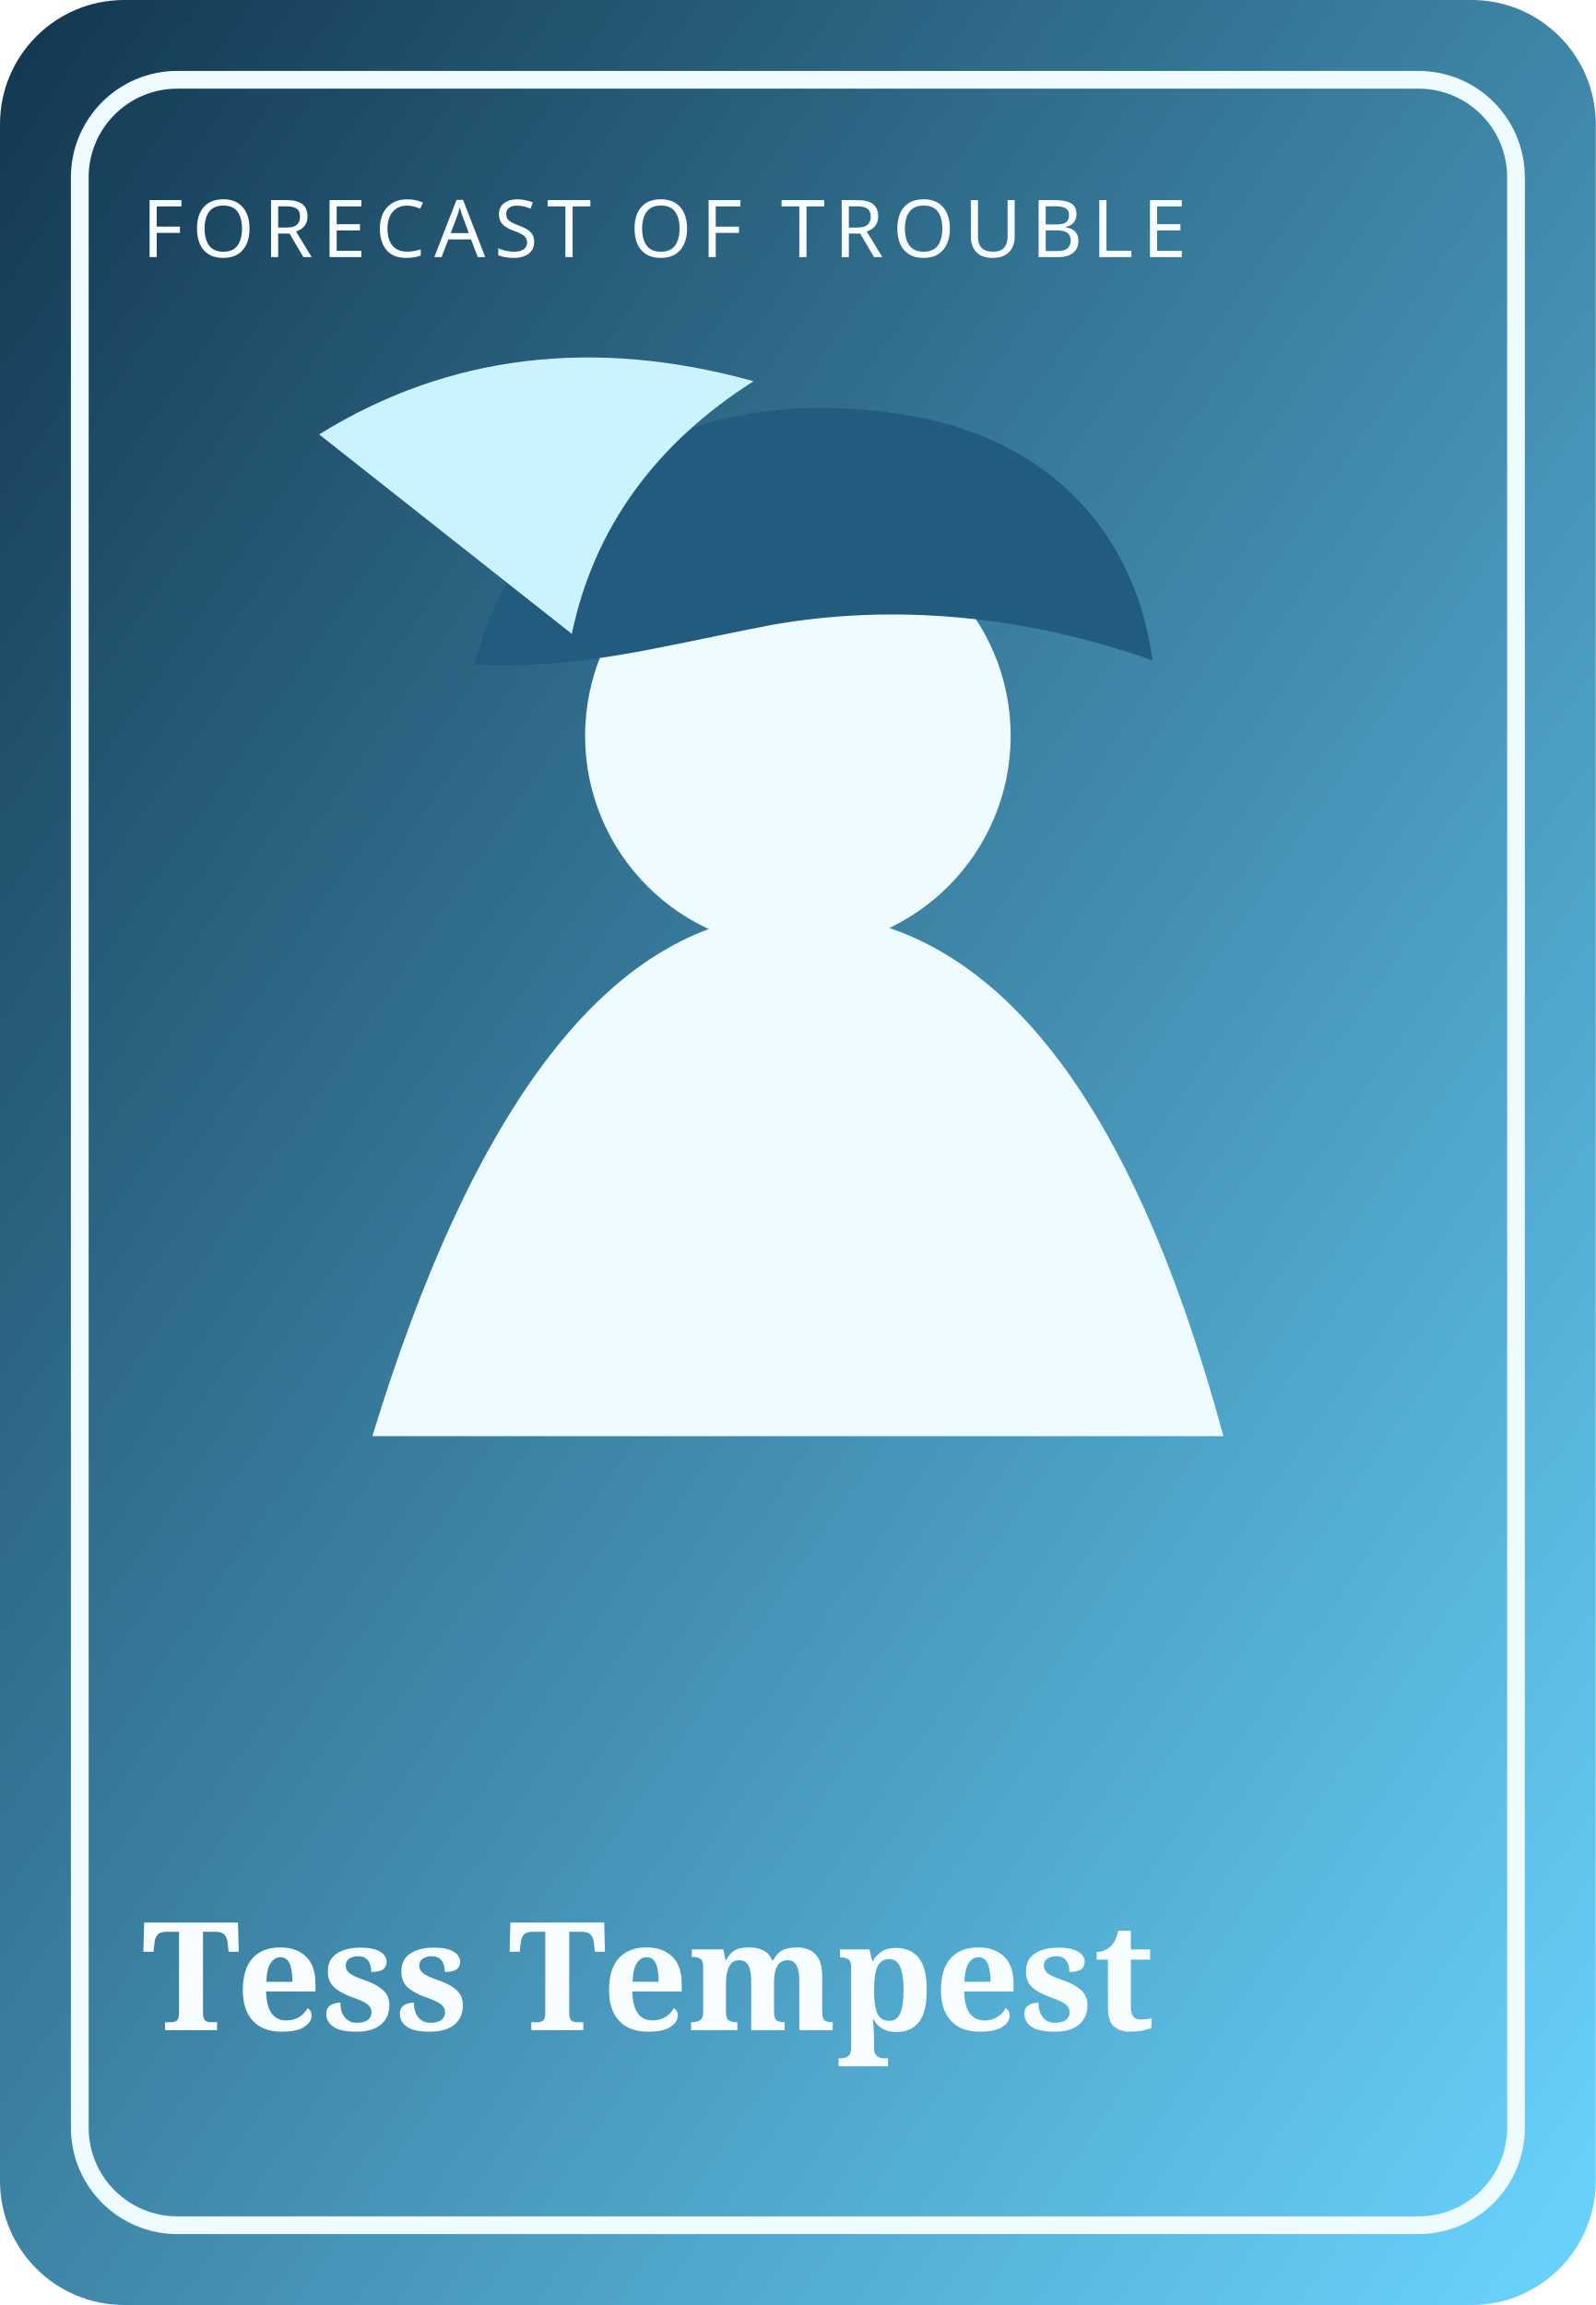
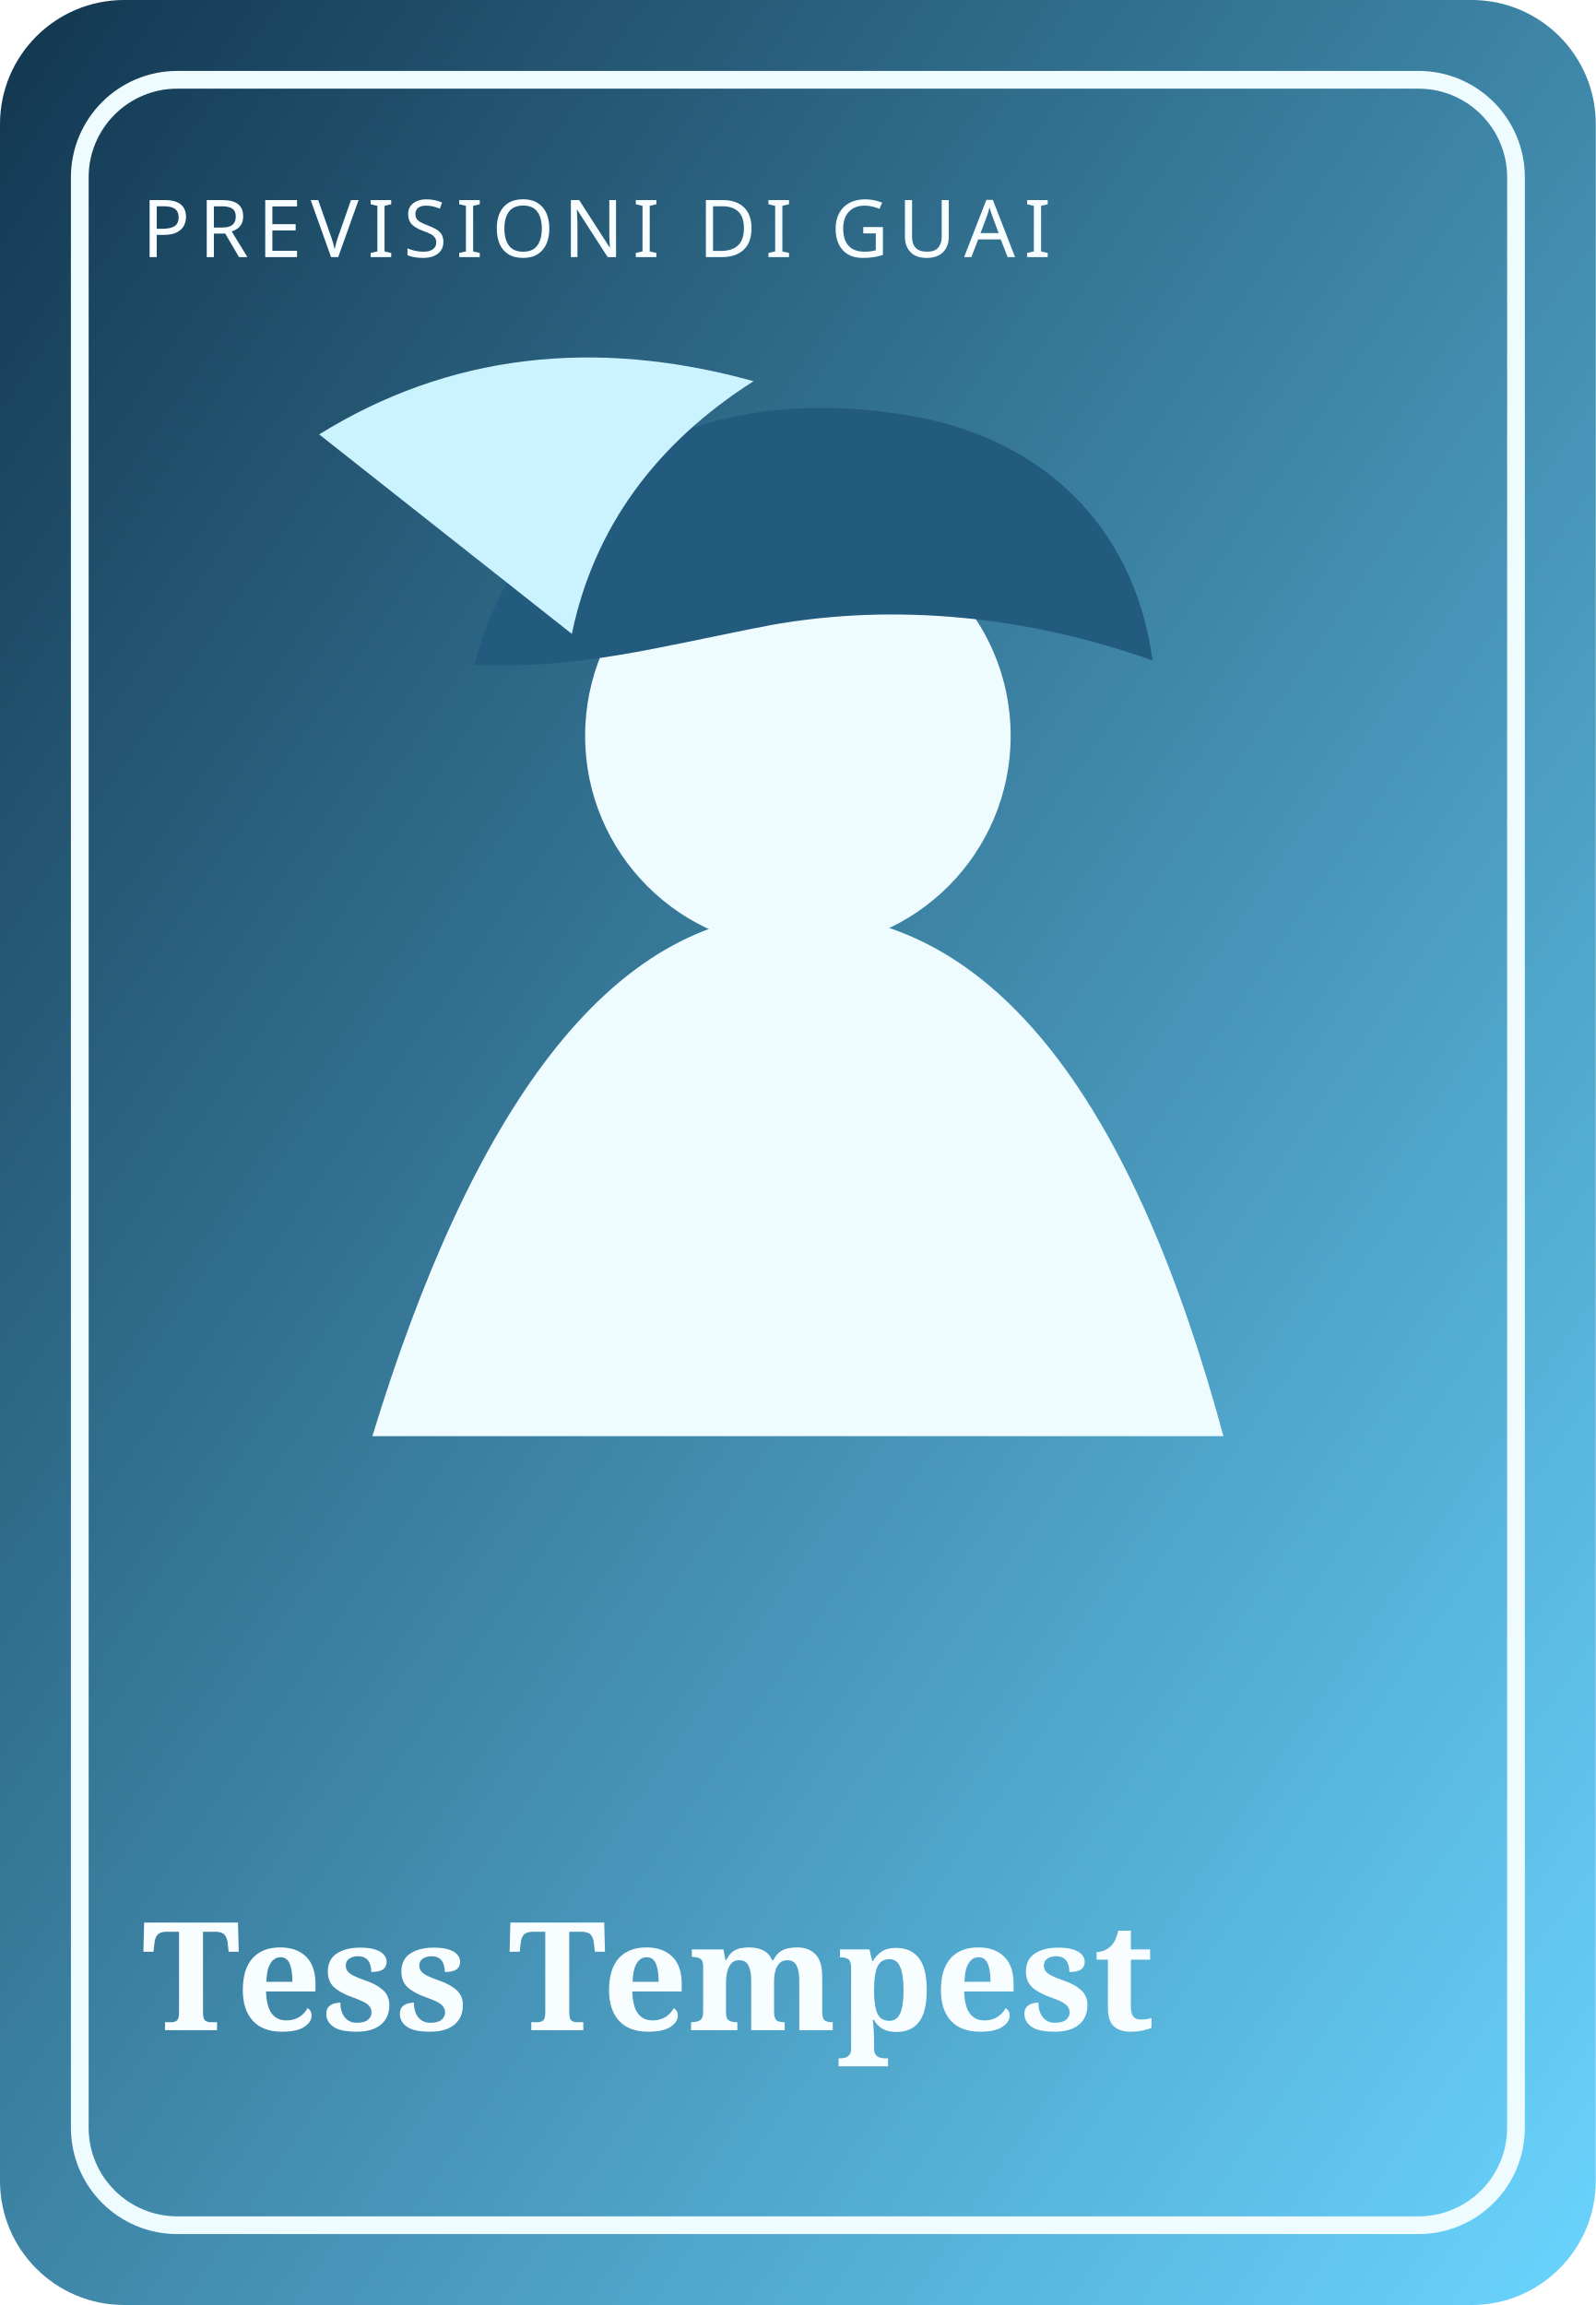
<svg xmlns="http://www.w3.org/2000/svg" viewBox="0 0 360 520">
  <defs>
    <linearGradient id="g" x1="0%" y1="0%" x2="100%" y2="100%">
      <stop offset="0%" stop-color="#12364f" />
      <stop offset="100%" stop-color="#6ad5ff" />
    </linearGradient>
  </defs>
  <rect width="360" height="520" rx="28" fill="url(#g)" />
  <rect x="18" y="18" width="324" height="484" rx="22" fill="none" stroke="#eefcff" stroke-width="4" />
  <path d="M84 324c22-72 53-118 96-118 45 0 76 44 96 118" fill="#eefcff" />
  <circle cx="180" cy="166" r="48" fill="#eefcff" />
  <path d="M107 150c11-41 47-63 93-57 35 4 56 26 60 56-28-10-58-13-86-8-26 5-43 10-67 9z" fill="#235b7e" />
  <path d="M72 98c29-18 62-22 98-12-22 14-36 33-41 57z" fill="#cbf2ff" />
-   <text x="32" y="58" font-size="18" fill="#f8fdff" font-family="'Trebuchet MS', sans-serif" letter-spacing="2">FORECAST OF TROUBLE</text>
+   <text x="32" y="58" font-size="18" fill="#f8fdff" font-family="'Trebuchet MS', sans-serif" letter-spacing="2">PREVISIONI DI GUAI</text>
  <text x="32" y="458" font-size="34" fill="#f8fdff" font-family="Georgia, serif" font-weight="700">Tess Tempest</text>
</svg>
